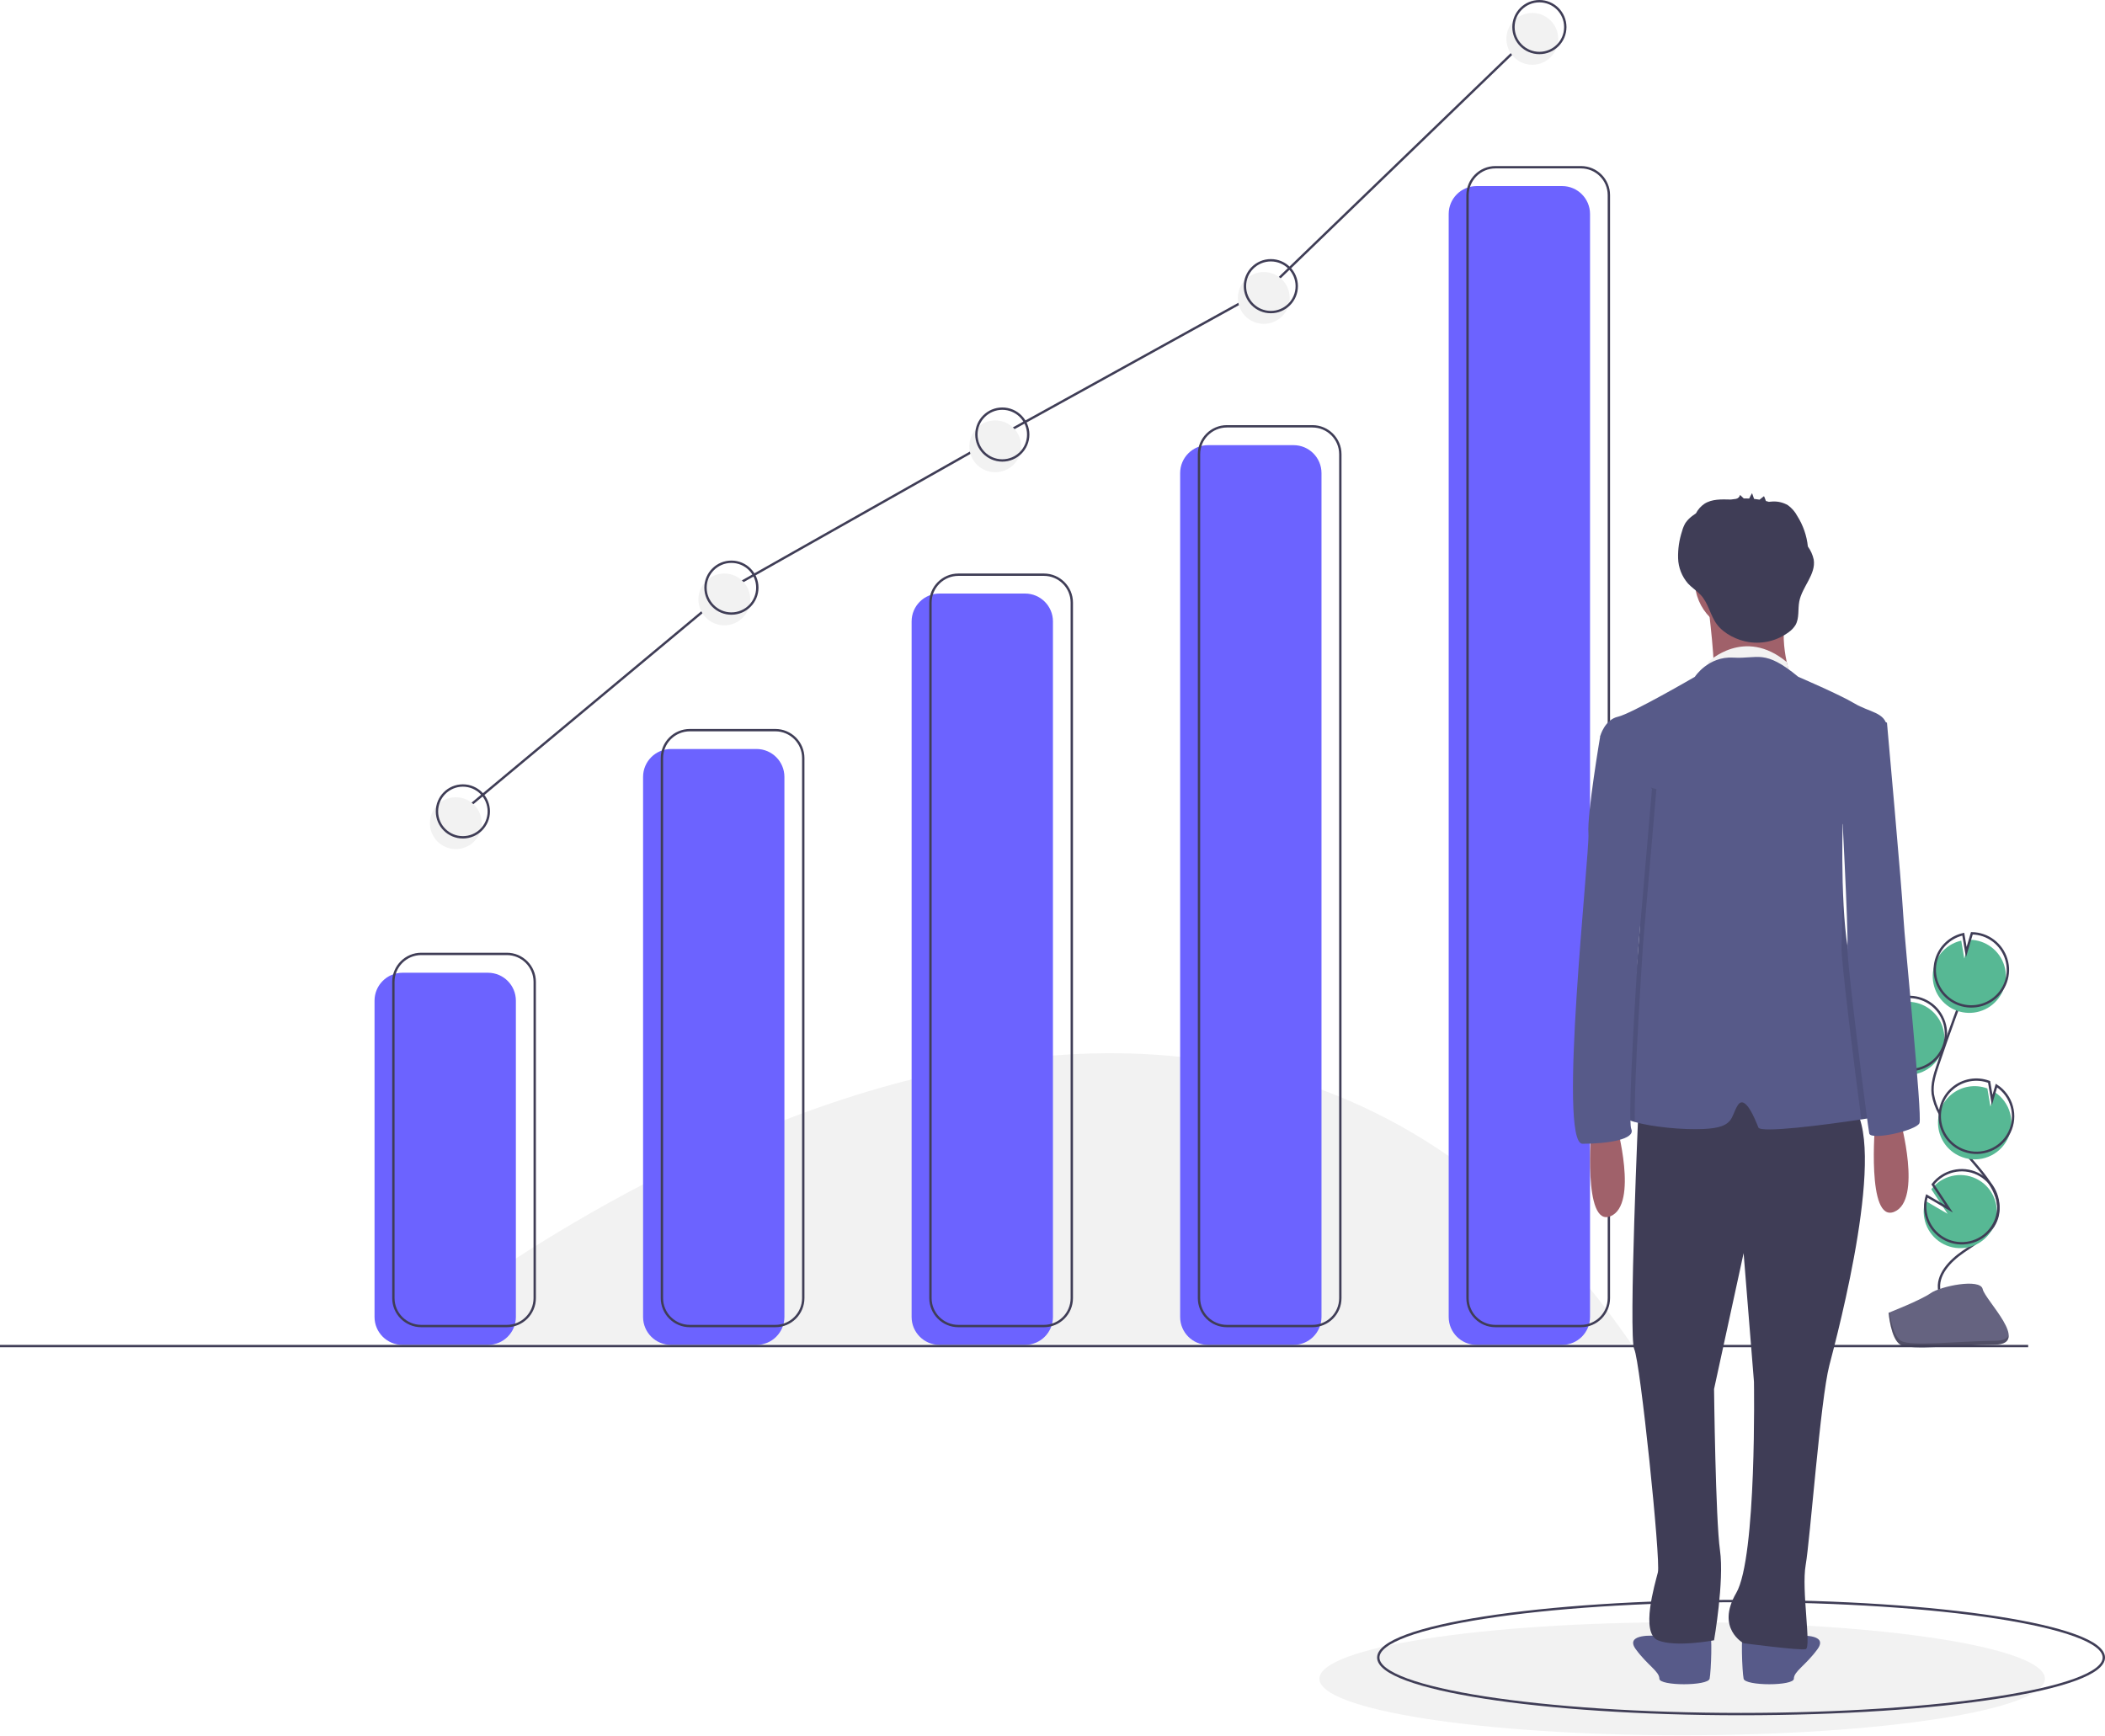
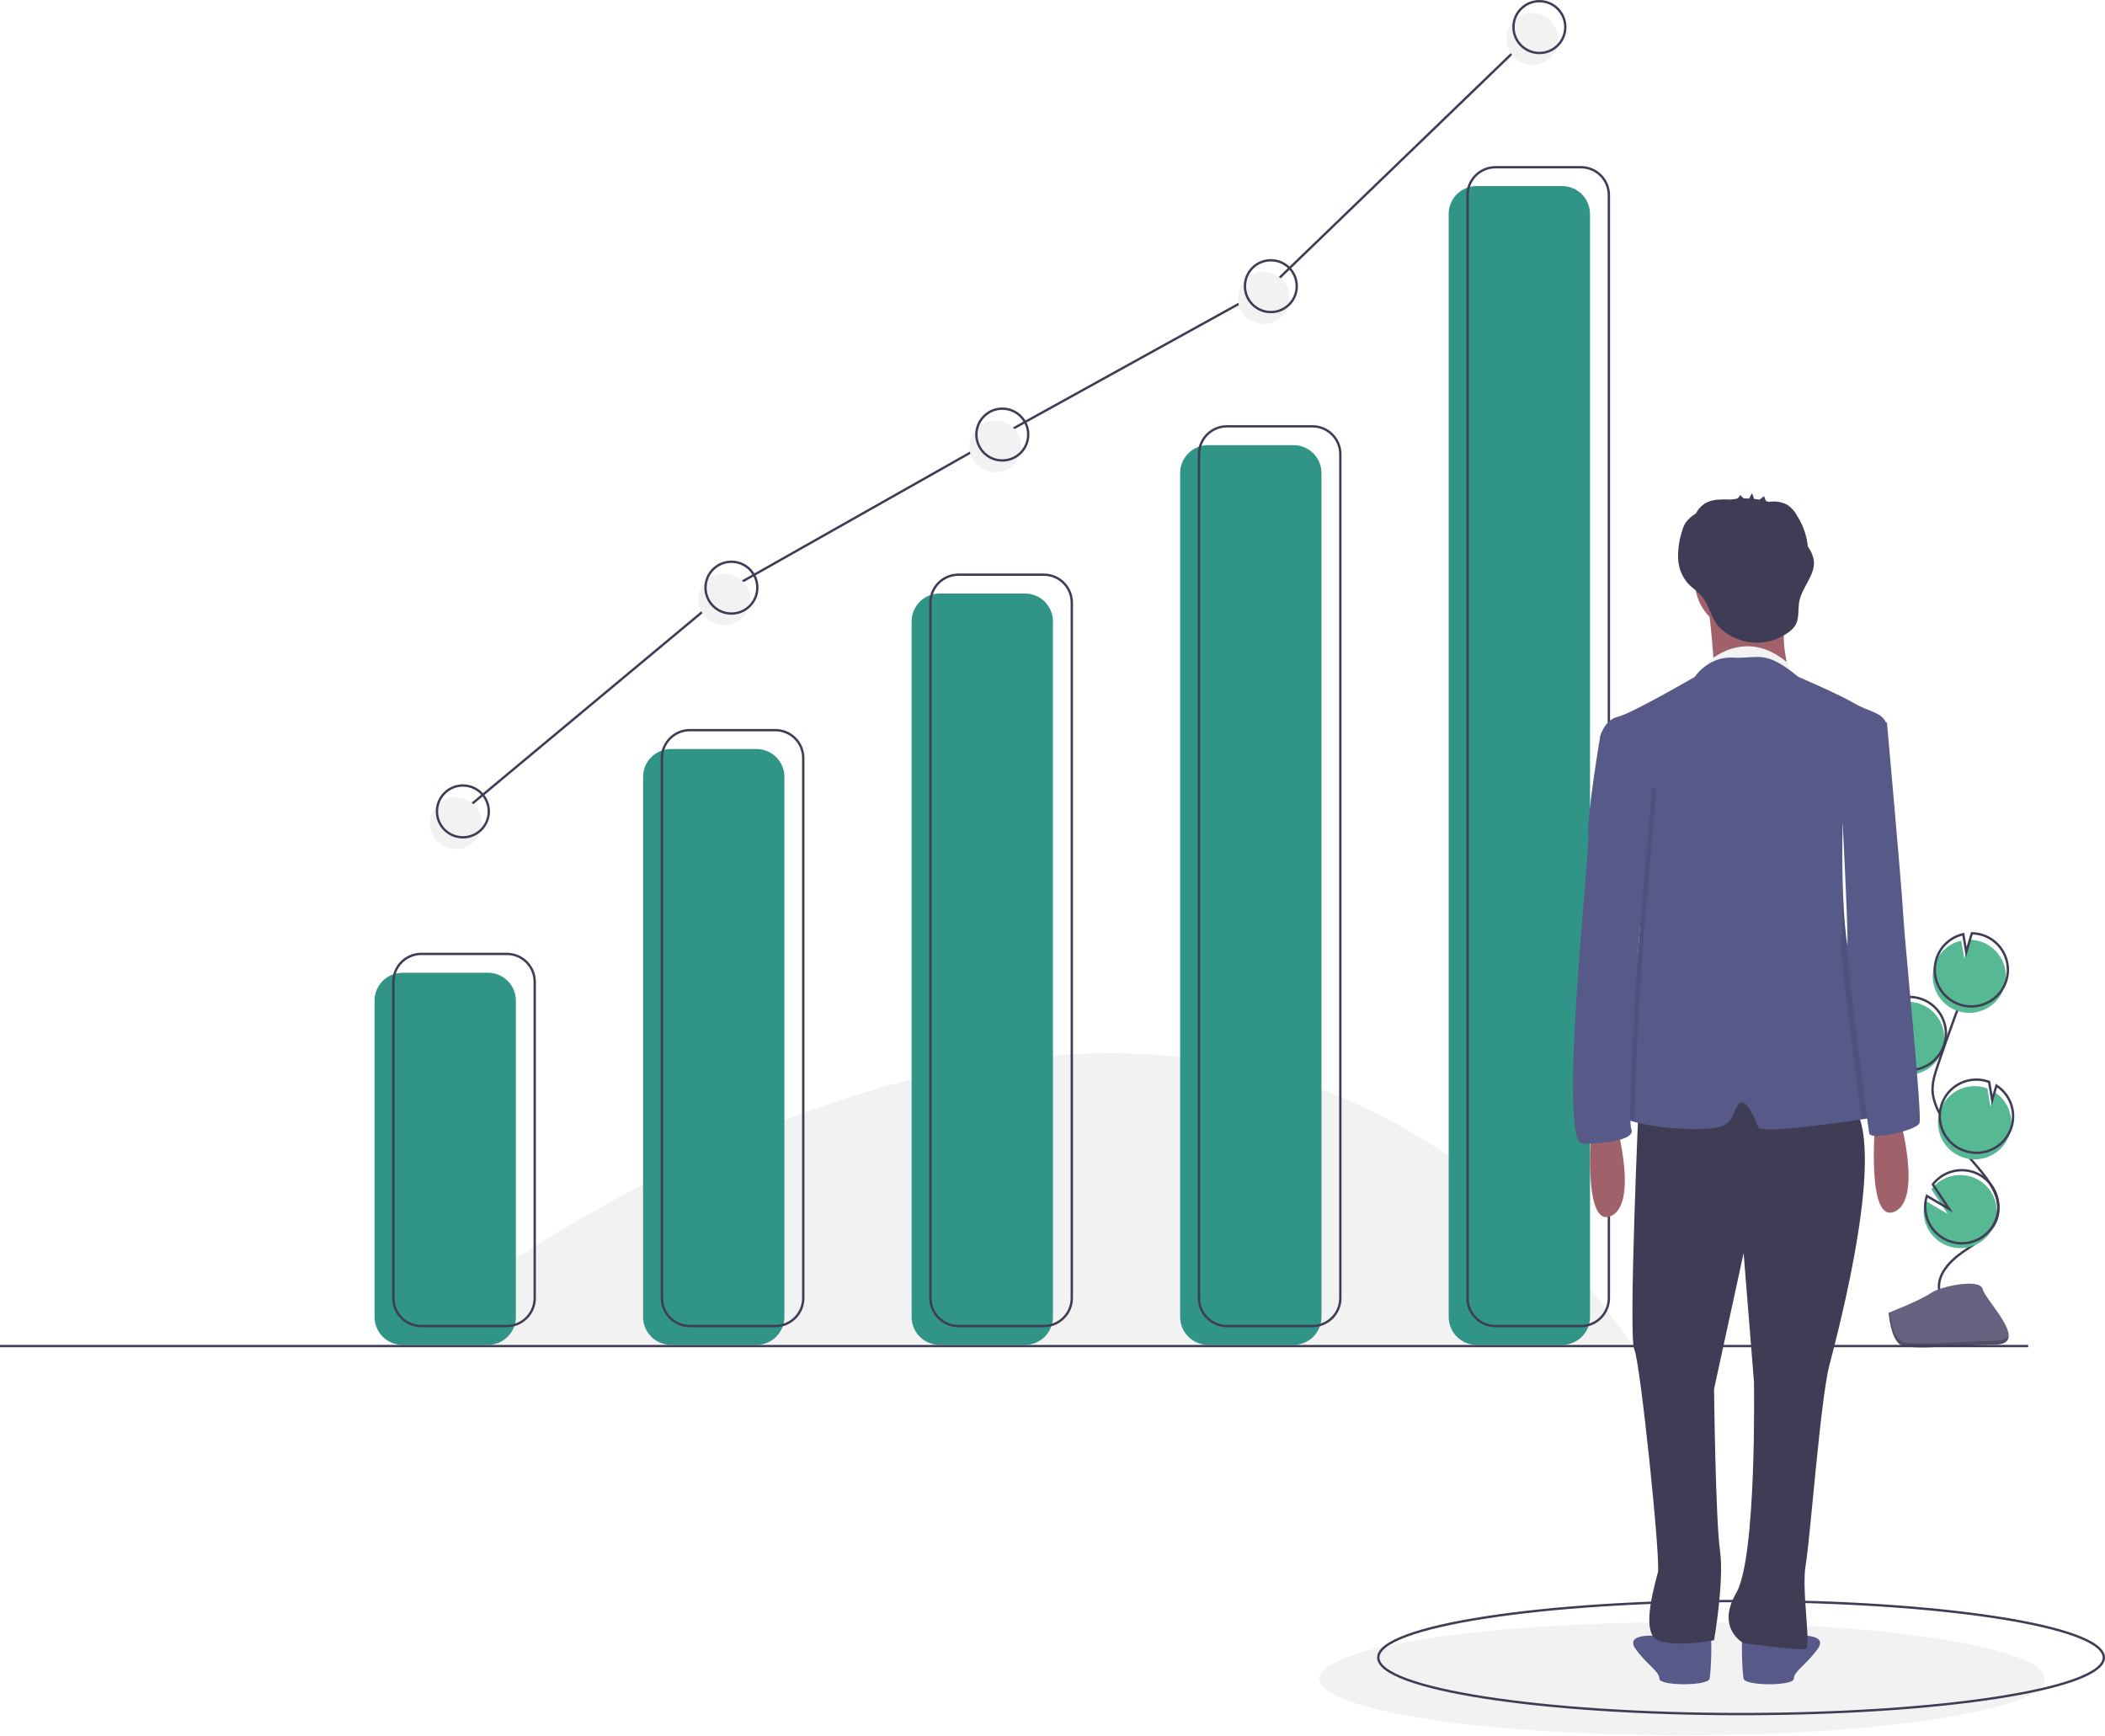
<svg xmlns="http://www.w3.org/2000/svg" id="e9a400c3-14c4-48e9-ac4d-1e6d0c39fdb5" data-name="Layer 1" width="893.617" height="736.75" viewBox="0 0 893.617 736.75">
  <path d="M321.941,651.875s332.5-277.5,524,0" transform="translate(-153.4415 -81.375)" fill="#f2f2f2" />
  <ellipse cx="714.117" cy="712.75" rx="154" ry="24" fill="#f2f2f2" />
  <ellipse cx="739.117" cy="703.75" rx="154" ry="24" fill="none" stroke="#3f3d56" stroke-miterlimit="10" />
  <path d="M958.047,536.825a15.529,15.529,0,1,0,2.068-29.782l.389,7.993-3.781-6.85a15.47,15.47,0,0,0-7.971,8.747,15.227,15.227,0,0,0-.893,4.201A15.526,15.526,0,0,0,958.047,536.825Z" transform="translate(-153.4415 -81.375)" fill="#57b894" />
  <path d="M976.758,629.527c-1.335-6.797,4.449-12.824,10.163-16.741s12.389-7.766,14.339-14.413c2.802-9.553-5.544-18.302-12.039-25.847a93.49,93.49,0,0,1-12.329-18.323,25.222,25.222,0,0,1-2.949-8.331c-.512-4.235.848-8.448,2.219-12.488q6.849-20.184,14.645-40.03" transform="translate(-153.4415 -81.375)" fill="none" stroke="#3f3d56" stroke-miterlimit="10" />
  <path d="M958.686,534.767a15.529,15.529,0,1,0,2.068-29.782l.389,7.993-3.781-6.85a15.47,15.47,0,0,0-7.971,8.747,15.227,15.227,0,0,0-.893,4.201A15.526,15.526,0,0,0,958.686,534.767Z" transform="translate(-153.4415 -81.375)" fill="none" stroke="#3f3d56" stroke-miterlimit="10" />
  <path d="M974.86,490.594a15.511,15.511,0,0,1,11.177-9.847l1.279,7.598,2.37-7.98a15.527,15.527,0,1,1-14.826,10.229Z" transform="translate(-153.4415 -81.375)" fill="#57b894" />
  <path d="M975.713,487.85a15.511,15.511,0,0,1,11.177-9.847l1.279,7.598,2.37-7.98a15.527,15.527,0,1,1-14.826,10.229Z" transform="translate(-153.4415 -81.375)" fill="none" stroke="#3f3d56" stroke-miterlimit="10" />
  <path d="M986.494,572.68a15.527,15.527,0,0,0,13.743-27.624L998.416,551.189l-1.292-7.688a.271.271,0,0,0-.04-.015,15.528,15.528,0,1,0-10.59,29.194Z" transform="translate(-153.4415 -81.375)" fill="#57b894" />
  <path d="M987.233,569.901a15.527,15.527,0,0,0,13.743-27.624l-1.821,6.133-1.292-7.688a.271.271,0,0,0-.04-.015,15.528,15.528,0,1,0-10.59,29.194Z" transform="translate(-153.4415 -81.375)" fill="none" stroke="#3f3d56" stroke-miterlimit="10" />
  <path d="M970.328,598.468a15.52,15.52,0,1,0,2.992-12.16l6.919,10.413-9.453-5.527A15.383,15.383,0,0,0,970.328,598.468Z" transform="translate(-153.4415 -81.375)" fill="#57b894" />
  <path d="M970.968,596.41a15.52,15.52,0,1,0,2.992-12.16l6.919,10.413-9.453-5.527A15.383,15.383,0,0,0,970.968,596.41Z" transform="translate(-153.4415 -81.375)" fill="none" stroke="#3f3d56" stroke-miterlimit="10" />
  <path d="M955.198,638.734s13.703-5.37,17.833-8.311,21.079-6.452,22.103-1.736,20.593,23.457,5.122,23.581-35.947,2.538-40.069.028S955.198,638.734,955.198,638.734Z" transform="translate(-153.4415 -81.375)" fill="#656380" />
  <path d="M1000.533,650.627c-15.471.125-35.947,2.538-40.069.028-3.139-1.912-4.39-8.773-4.808-11.938-.29.012-.457.018-.457.018s.868,11.052,4.99,13.562,24.598.097,40.069-.028c4.466-.036,6.008-1.625,5.924-3.978C1005.56,649.712,1003.856,650.6,1000.533,650.627Z" transform="translate(-153.4415 -81.375)" opacity="0.2" />
-   <rect x="159" y="413" width="60" height="158" rx="11.851" fill="#6c63ff" />
-   <rect x="273" y="318" width="60" height="253" rx="11.851" fill="#6c63ff" />
-   <rect x="387" y="252" width="60" height="319" rx="11.851" fill="#6c63ff" />
-   <rect x="501" y="189" width="60" height="382" rx="11.851" fill="#6c63ff" />
-   <rect x="615" y="79" width="60" height="492" rx="11.851" fill="#6c63ff" />
+   <rect x="159" y="413" width="60" height="158" rx="11.851" fill="#309587" />
+   <rect x="273" y="318" width="60" height="253" rx="11.851" fill="#309587" />
+   <rect x="387" y="252" width="60" height="319" rx="11.851" fill="#309587" />
+   <rect x="501" y="189" width="60" height="382" rx="11.851" fill="#309587" />
+   <rect x="615" y="79" width="60" height="492" rx="11.851" fill="#309587" />
  <rect x="167" y="405" width="60" height="158" rx="11.851" fill="none" stroke="#3f3d56" stroke-miterlimit="10" />
  <rect x="281" y="310" width="60" height="253" rx="11.851" fill="none" stroke="#3f3d56" stroke-miterlimit="10" />
  <rect x="395" y="244" width="60" height="319" rx="11.851" fill="none" stroke="#3f3d56" stroke-miterlimit="10" />
  <rect x="509" y="181" width="60" height="382" rx="11.851" fill="none" stroke="#3f3d56" stroke-miterlimit="10" />
  <rect x="623" y="71" width="60" height="492" rx="11.851" fill="none" stroke="#3f3d56" stroke-miterlimit="10" />
  <line x1="861" y1="571.5" y2="571.5" fill="none" stroke="#3f3d56" stroke-miterlimit="10" />
  <path d="M960.145,556.951s9.411,33.879-2.51,38.898-8.156-37.643-8.156-37.643Z" transform="translate(-153.4415 -81.375)" fill="#a0616a" />
  <path d="M874.82,774.028s-8.783-.627-11.92,1.255a7.571,7.571,0,0,1-6.274.627s-13.803-1.255-8.783,5.647S857.88,790.968,857.88,794.104s20.704,3.137,21.331,0,1.255-19.449,0-20.076S874.82,774.028,874.82,774.028Z" transform="translate(-153.4415 -81.375)" fill="#575a89" />
  <path d="M898.033,774.028s8.783-.627,11.92,1.255a7.571,7.571,0,0,0,6.274.627s13.803-1.255,8.783,5.647-10.038,9.411-10.038,12.548-20.704,3.137-21.331,0-1.255-19.449,0-20.076S898.033,774.028,898.033,774.028Z" transform="translate(-153.4415 -81.375)" fill="#575a89" />
  <path d="M849.097,550.05s-4.392,99.128-1.882,104.147,11.293,89.717,10.038,94.736-7.529,25.723,0,28.86,23.841,0,23.841,0,4.392-25.096,2.51-38.271-2.51-68.386-2.51-68.386l12.548-57.72,4.392,54.583s1.255,74.659-7.529,89.717,3.137,21.331,3.137,21.331,23.841,3.137,26.35,2.51-1.882-25.096,0-35.761,6.274-70.268,10.038-84.698,25.096-94.736,9.411-111.048S849.097,550.05,849.097,550.05Z" transform="translate(-153.4415 -81.375)" fill="#3f3d56" />
  <circle cx="741.455" cy="246.579" r="21.959" fill="#a0616a" />
  <path d="M878.584,337.992s3.764,30.115,1.882,30.742,33.252,0,33.252,0-6.901-18.194,0-32.624Z" transform="translate(-153.4415 -81.375)" fill="#a0616a" />
  <path d="M878.584,362.46s15.291-15.057,33.369,0l1.17,4.488-9.443-.097H878.584Z" transform="translate(-153.4415 -81.375)" fill="#f2f2f2" />
  <path d="M953.243,555.069c-1.449.289-5.0.878-9.63,1.581-15.415,2.328-42.731,5.854-43.698,3.438-1.255-3.137-5.647-14.43-8.783-9.411s-1.255,9.411-14.43,10.038c-8.965.427-21.996-.891-29.211-2.961-3.388-.972-5.496-2.108-5.295-3.313.627-3.764,7.529-75.287,7.529-82.188s2.51-40.153,2.51-40.153l-18.031-35.479-1.418-2.792s1.882-6.901,7.529-8.156S872.937,368.734,872.937,368.734s5.647-8.783,16.312-8.156,13.175-3.764,27.605,8.156c0,0,17.567,7.529,23.841,11.293s13.175,3.764,13.803,10.038c.125,1.261-.558,3.689-1.732,6.757-4.298,11.243-15.158,31.137-16.858,34.237-.151.27-.232.414-.232.414s-.326,11.28.019,24.487v.031c.339,12.667,1.292,27.103,3.745,35.084C944.46,507.387,959.517,553.814,953.243,555.069Z" transform="translate(-153.4415 -81.375)" fill="#575a89" />
  <path d="M923.402,318.94a14.958,14.958,0,0,0-2.482-5.546,29.963,29.963,0,0,0-4.473-12.905,13.54,13.54,0,0,0-4.007-4.625,11.83,11.83,0,0,0-6.305-1.572c-.4-.007-1.12.115-1.769.144-.415-.128-.833-.243-1.253-.351-.245-.545-.73-2.133-.866-2.025l-1.83,1.454c-.774-.134-1.551-.239-2.332-.322q-.426-1.216-.852-2.431a16.661,16.661,0,0,0-1.209,2.272q-1.165-.057-2.332-.04l-1.555-1.494a2.193,2.193,0,0,1-1.715,1.68c-.716.073-1.428.169-2.138.284-.058-0-.116,0-.173-.001-3.829-.096-7.95-.267-11.152,1.835a10.989,10.989,0,0,0-3.55,4.029c-.392.266-.785.531-1.166.814a12.748,12.748,0,0,0-3.285,3.256,13.809,13.809,0,0,0-1.453,3.522,33.761,33.761,0,0,0-1.673,11.534A17.117,17.117,0,0,0,870.04,329.133c1.642,1.765,3.73,3.068,5.375,4.83,3.386,3.629,4.021,8.691,6.917,12.531,3.064,4.062,8.655,6.734,13.565,7.5a22.66,22.66,0,0,0,16.88-4.21,10.443,10.443,0,0,0,2.874-3.013c1.704-2.948.982-6.653,1.615-9.999C918.453,330.501,924.438,325.238,923.402,318.94Z" transform="translate(-153.4415 -81.375)" fill="#3f3d56" />
  <path d="M839.686,558.833s9.411,33.879-2.51,38.898-8.156-37.643-8.156-37.643Z" transform="translate(-153.4415 -81.375)" fill="#a0616a" />
  <path d="M850.972,481.953s-4.116,61.083-3.482,75.801c-3.388-.972-5.496-2.108-5.295-3.313.627-3.764,7.529-75.287,7.529-82.188s2.51-40.153,2.51-40.153l-18.031-35.479c.289-1.757.464-2.792.464-2.792l9.097,19.135,12.861,3.451Z" transform="translate(-153.4415 -81.375)" opacity="0.1" />
  <path d="M837.176,390.065l-4.392,3.764s-5.647,33.252-5.019,41.408-13.175,131.752-2.51,131.752,22.586-1.882,20.704-6.274,3.133-78.762,3.133-78.762l5.65-65.537Z" transform="translate(-153.4415 -81.375)" fill="#575a89" />
  <path d="M952.767,396.822c-4.298,11.243-15.158,31.137-16.858,34.237.05-8.024.082-13.702.082-13.702l13.175-26.978,2.823-2.196S952.29,391.502,952.767,396.822Z" transform="translate(-153.4415 -81.375)" opacity="0.1" />
  <path d="M953.243,555.069c-1.449.289-5.0.878-9.63,1.581-2.403-17.768-8.827-68.862-8.42-73.674.201-2.372.37-14.091.502-26.984.339,12.667,1.292,27.103,3.745,35.084C944.46,507.387,959.517,553.814,953.243,555.069Z" transform="translate(-153.4415 -81.375)" opacity="0.1" />
  <path d="M945.087,385.673l9.411,2.51s6.274,69.64,6.901,81.561,8.156,85.325,6.901,88.462-20.704,7.529-21.331,4.392-9.748-73.921-9.266-79.623-2.655-64.677-2.655-64.677Z" transform="translate(-153.4415 -81.375)" fill="#575a89" />
  <polyline points="196.5 344.5 310.5 249.5 425.5 184.5 539.5 121.5 653.5 11.5" fill="none" stroke="#3f3d56" stroke-miterlimit="10" />
  <circle cx="193.5" cy="349.5" r="11" fill="#f2f2f2" />
  <circle cx="307.5" cy="254.5" r="11" fill="#f2f2f2" />
  <circle cx="422.5" cy="189.5" r="11" fill="#f2f2f2" />
  <circle cx="536.5" cy="126.5" r="11" fill="#f2f2f2" />
  <circle cx="650.5" cy="16.5" r="11" fill="#f2f2f2" />
  <circle cx="196.5" cy="344.5" r="11" fill="none" stroke="#3f3d56" stroke-miterlimit="10" />
  <circle cx="310.5" cy="249.5" r="11" fill="none" stroke="#3f3d56" stroke-miterlimit="10" />
  <circle cx="425.5" cy="184.5" r="11" fill="none" stroke="#3f3d56" stroke-miterlimit="10" />
  <circle cx="539.5" cy="121.5" r="11" fill="none" stroke="#3f3d56" stroke-miterlimit="10" />
  <circle cx="653.5" cy="11.5" r="11" fill="none" stroke="#3f3d56" stroke-miterlimit="10" />
</svg>
